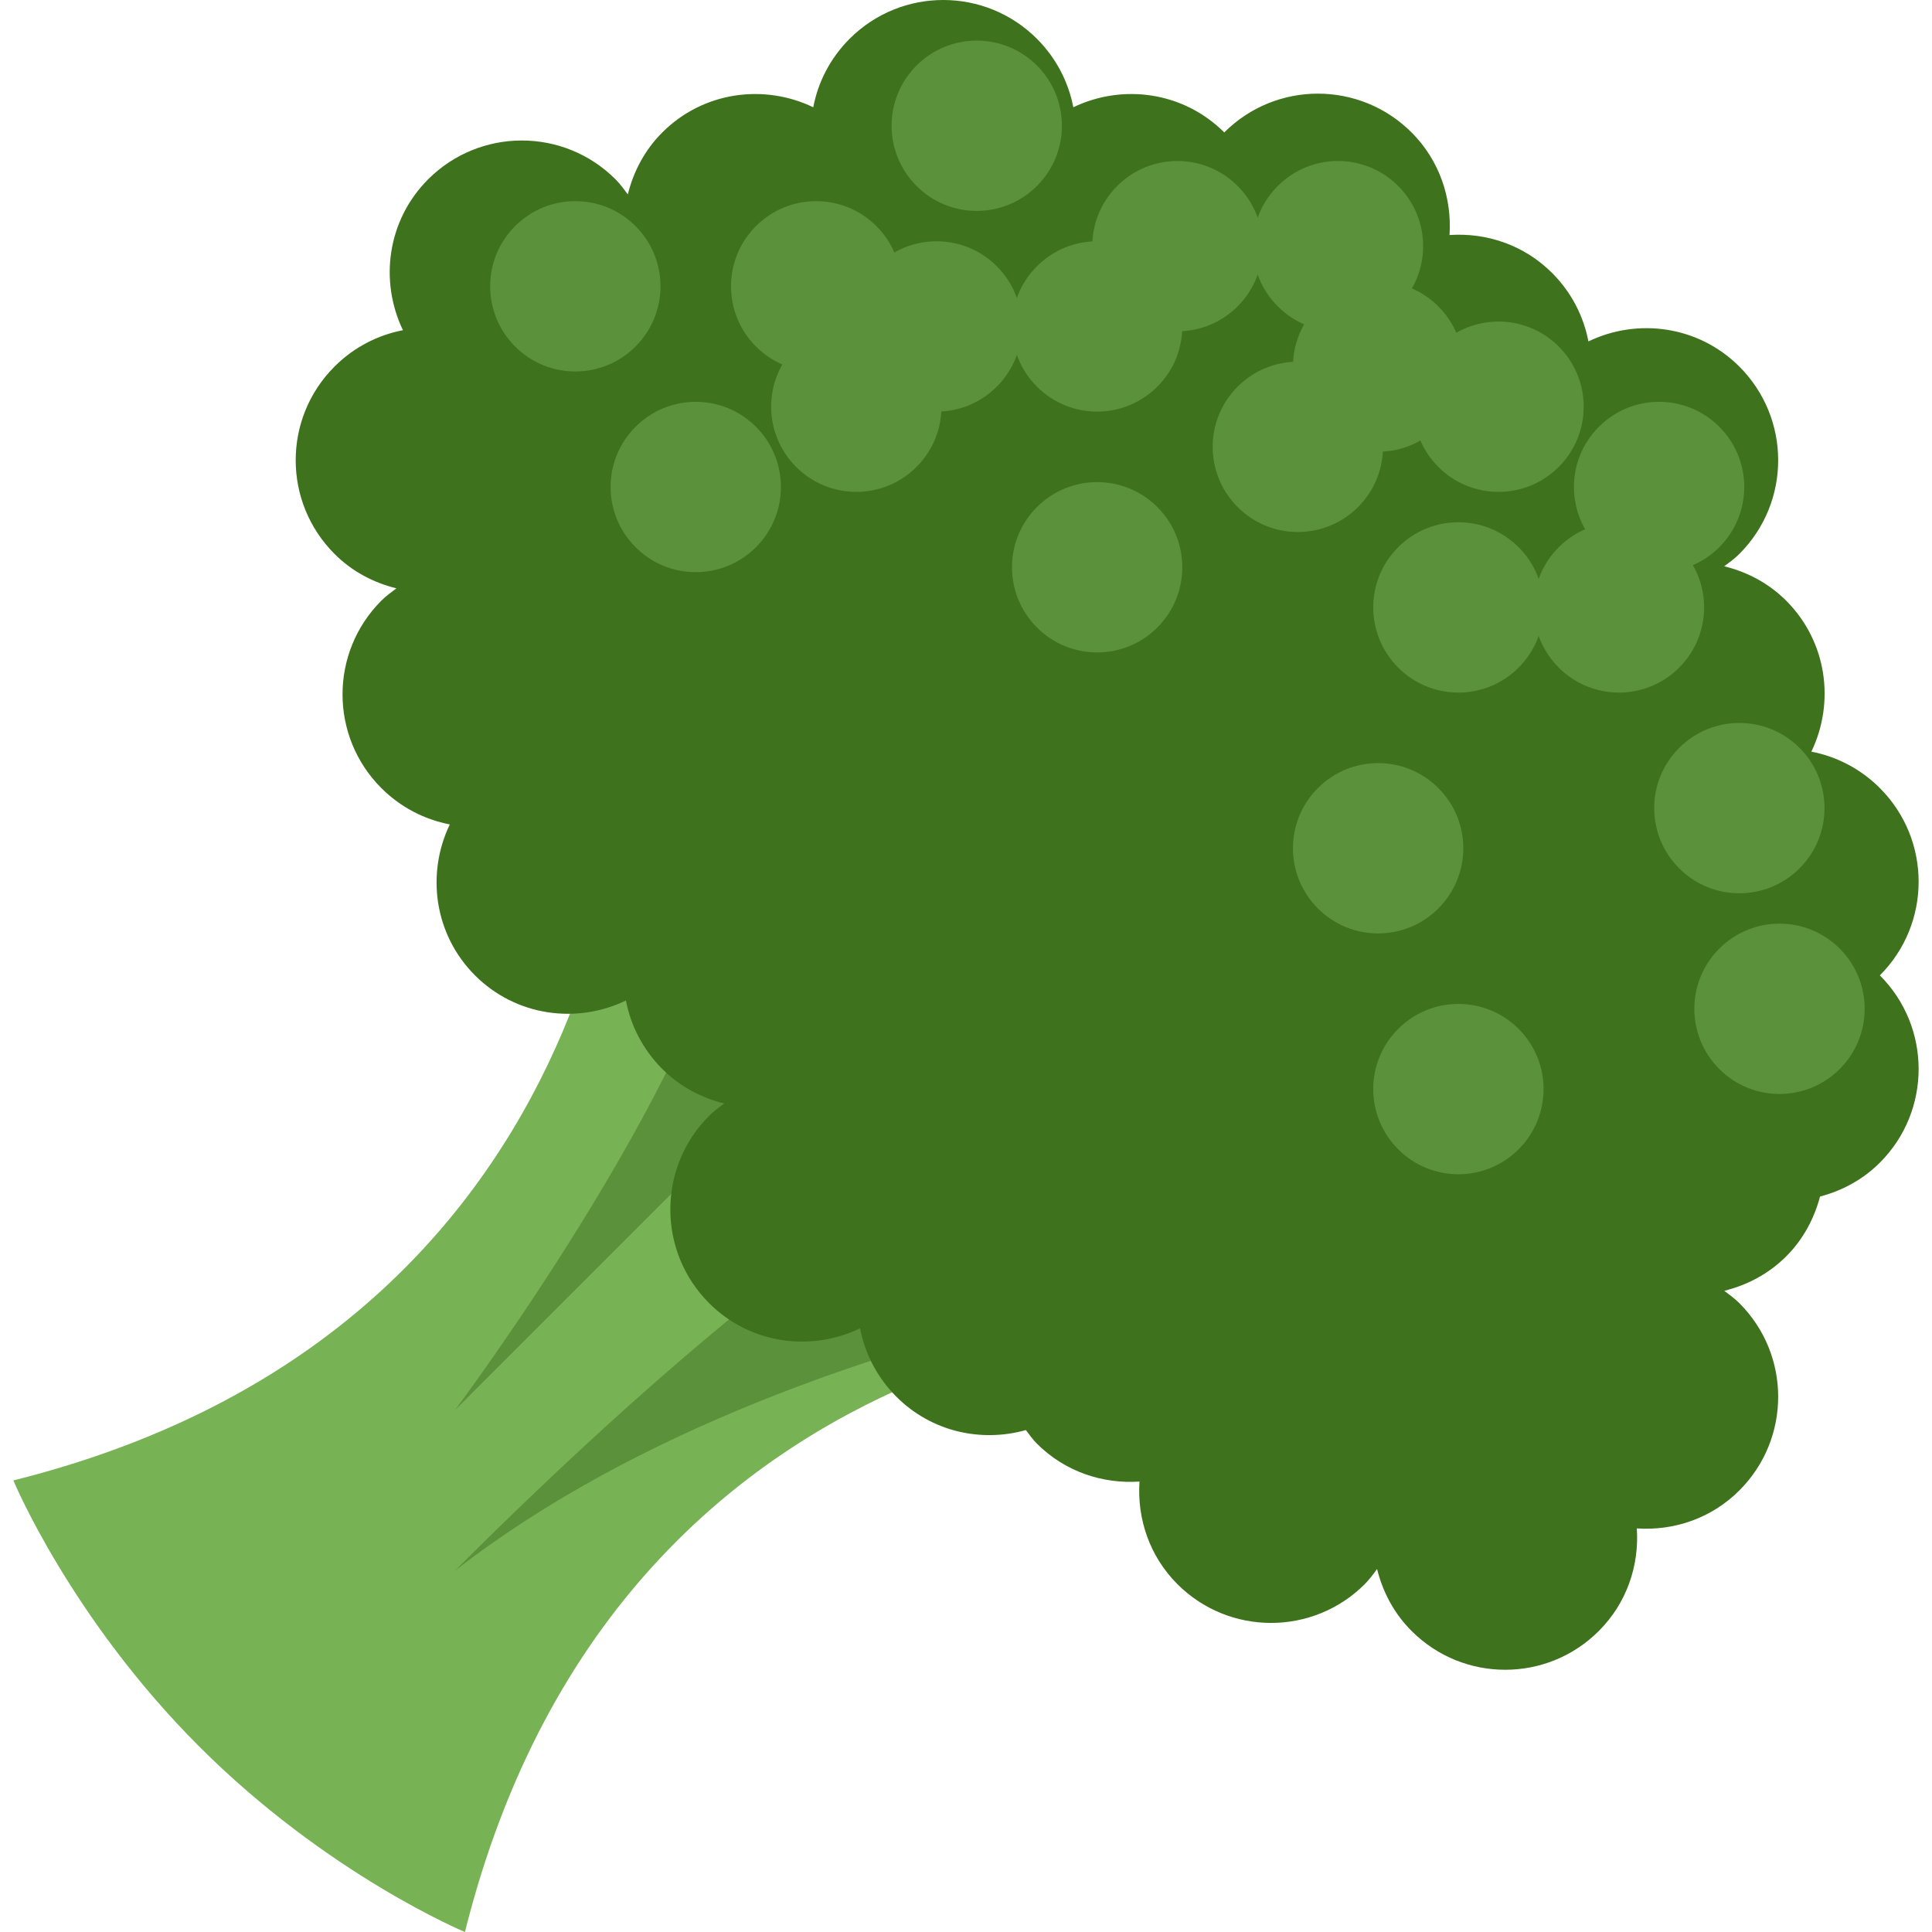
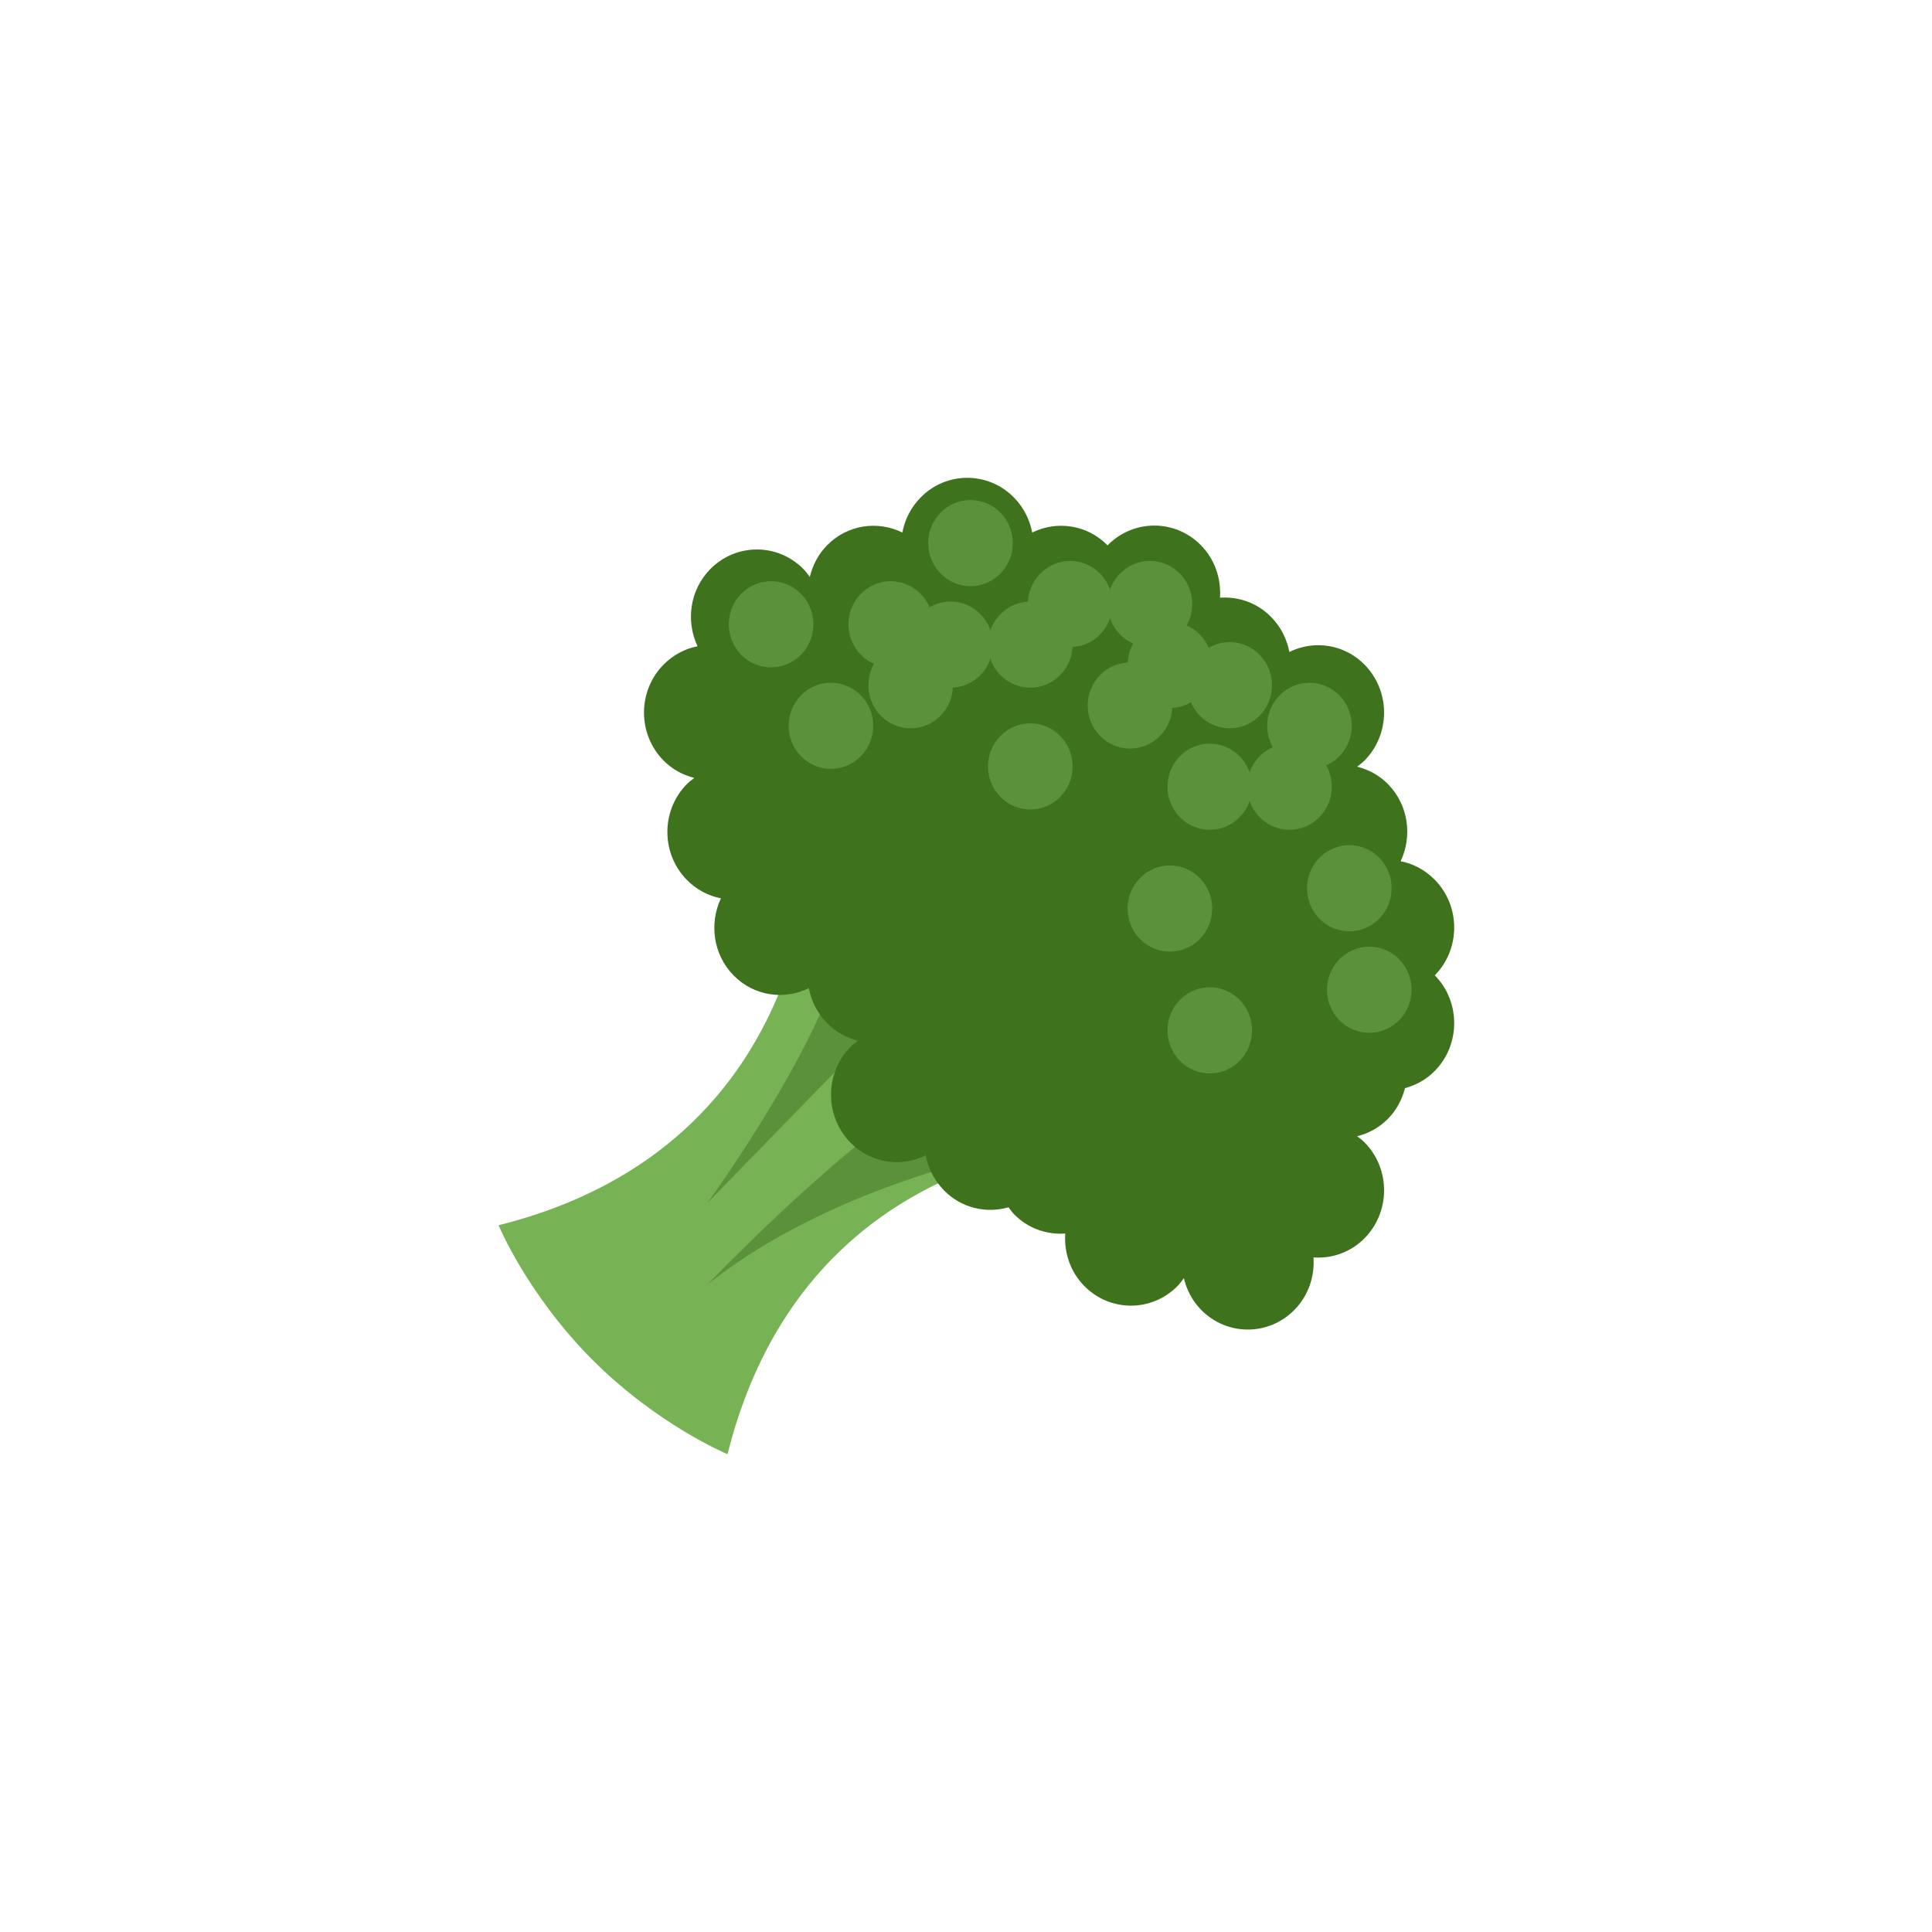
- <svg xmlns="http://www.w3.org/2000/svg" version="1.1" id="Capa_1" x="0px" y="0px" viewBox="0 0 511.996 511.996" style="enable-background:new 0 0 511.996 511.996;" xml:space="preserve">
-   <path style="fill:#77B255;" d="M329.313,348.453l-81.107-81.107l-81.121-81.121c0,0,6.654,163.558-163.544,206.101  c0,0,15.107,36.37,49.211,70.474c34.09,34.104,70.46,49.196,70.46,49.196C165.769,341.799,329.313,348.453,329.313,348.453" />
-   <g>
-     <path style="fill:#5C913B;" d="M195.016,235.43c-10.632,53.188-74.467,138.288-74.467,138.288s85.098-85.098,127.655-127.655   C290.747,203.52,195.016,235.43,195.016,235.43" />
-     <path style="fill:#5C913B;" d="M375.849,331.166c0,0-159.551,10.632-255.297,85.099c117.01-117.01,170.198-127.641,170.198-127.641   L375.849,331.166z" />
+ <svg xmlns="http://www.w3.org/2000/svg" width="93px" height="93px" viewBox="0 0 93 93" version="1.1">
+   <defs />
+   <g id="Artboard" stroke="none" stroke-width="1" fill="none" fill-rule="evenodd">
+     <g id="broccoli" transform="translate(24, 23)" fill-rule="nonzero">
+       <path d="M30,31.939 L22.531,24.47 L15.061,17 C15.061,17 15.673,32.062 0,35.98 C0,35.98 1.391,39.329 4.532,42.47 C7.671,45.61 11.02,47 11.02,47 C14.939,31.327 30,31.939 30,31.939" id="Shape" fill="#77B255" />
+       <g id="Group" transform="translate(10, 21)" fill="#5C913B">
+         <path d="M6.74,1.147 C5.785,6.056 0.049,13.909 0.049,13.909 C0.049,13.909 7.695,6.056 11.518,2.128 C15.341,-1.798 6.74,1.147 6.74,1.147" id="Shape" />
+         <path d="M22.986,9.982 C22.986,9.982 8.652,10.963 0.05,17.835 C10.562,7.037 15.341,6.056 15.341,6.056 L22.986,9.982 Z" id="Shape" />
+       </g>
+       <path d="M39.228,37.529 C40.112,37.59 41.016,37.288 41.692,36.597 C42.936,35.327 42.936,33.268 41.692,31.998 C41.579,31.883 41.453,31.789 41.328,31.695 C41.874,31.558 42.392,31.283 42.818,30.849 C43.23,30.428 43.491,29.917 43.631,29.38 C44.156,29.238 44.656,28.97 45.068,28.549 C46.311,27.279 46.311,25.219 45.068,23.95 C46.311,22.68 46.311,20.62 45.068,19.351 C44.601,18.874 44.026,18.576 43.422,18.456 C43.993,17.246 43.8,15.755 42.818,14.75 C42.392,14.315 41.873,14.042 41.328,13.905 C41.453,13.81 41.579,13.717 41.692,13.601 C42.936,12.33 42.936,10.272 41.692,9.001 C40.709,7.998 39.25,7.8 38.065,8.383 C37.949,7.767 37.658,7.179 37.191,6.702 C36.515,6.011 35.611,5.71 34.727,5.771 C34.785,4.867 34.491,3.943 33.815,3.252 C32.572,1.982 30.556,1.982 29.314,3.252 C28.331,2.249 26.871,2.051 25.687,2.634 C25.57,2.017 25.278,1.429 24.812,0.952 C23.569,-0.317 21.553,-0.317 20.311,0.952 C19.844,1.429 19.552,2.017 19.437,2.634 C18.251,2.051 16.791,2.249 15.81,3.252 C15.384,3.687 15.115,4.216 14.981,4.773 C14.888,4.646 14.797,4.517 14.684,4.402 C13.442,3.133 11.426,3.133 10.183,4.402 C9.201,5.406 9.007,6.898 9.577,8.108 C8.975,8.227 8.4,8.524 7.933,9.001 C6.689,10.272 6.689,12.33 7.933,13.601 C8.357,14.036 8.877,14.31 9.421,14.446 C9.296,14.541 9.17,14.635 9.057,14.75 C7.815,16.021 7.815,18.079 9.057,19.35 C9.524,19.827 10.1,20.124 10.703,20.243 C10.133,21.453 10.327,22.945 11.308,23.949 C12.291,24.953 13.751,25.151 14.935,24.567 C15.052,25.184 15.343,25.772 15.81,26.249 C16.236,26.684 16.754,26.959 17.298,27.095 C17.173,27.19 17.049,27.282 16.935,27.399 C15.692,28.669 15.692,30.728 16.935,31.998 C17.917,33.002 19.377,33.2 20.562,32.616 C20.678,33.232 20.97,33.82 21.437,34.297 C22.279,35.159 23.475,35.422 24.547,35.115 C24.631,35.228 24.711,35.343 24.812,35.448 C25.488,36.139 26.392,36.44 27.277,36.379 C27.217,37.283 27.512,38.207 28.188,38.898 C29.431,40.167 31.446,40.167 32.69,38.898 C32.803,38.781 32.894,38.654 32.986,38.526 C33.121,39.082 33.389,39.612 33.815,40.047 C35.057,41.318 37.073,41.318 38.315,40.047 C38.992,39.356 39.288,38.433 39.228,37.529" id="Shape" fill="#3E721D" />
+       <g id="Group" transform="translate(11, 1)" fill="#5C913B">
+         <path d="M3.557,7.518 C2.761,8.328 1.472,8.328 0.678,7.518 C-0.118,6.708 -0.118,5.395 0.678,4.586 C1.472,3.776 2.761,3.776 3.557,4.586 C4.353,5.395 4.353,6.708 3.557,7.518" id="Shape" />
+         <path d="M9.316,7.518 C8.521,8.328 7.231,8.328 6.437,7.518 C5.641,6.708 5.641,5.395 6.437,4.586 C7.231,3.776 8.521,3.776 9.316,4.586 C10.112,5.395 10.112,6.708 9.316,7.518" id="Shape" />
+         <path d="M13.156,3.609 C12.36,4.419 11.071,4.419 10.277,3.609 C9.481,2.799 9.481,1.486 10.277,0.677 C11.071,-0.133 12.36,-0.133 13.156,0.677 C13.952,1.486 13.952,2.799 13.156,3.609" id="Shape" />
+         <path d="M17.955,6.541 C17.159,7.351 15.87,7.351 15.076,6.541 C14.28,5.73 14.28,4.418 15.076,3.609 C15.87,2.799 17.159,2.799 17.955,3.609 C18.751,4.418 18.751,5.731 17.955,6.541" id="Shape" />
+         <path d="M21.794,6.541 C20.999,7.351 19.709,7.351 18.915,6.541 C18.119,5.73 18.119,4.418 18.915,3.609 C19.709,2.799 20.999,2.799 21.794,3.609 C22.59,4.418 22.59,5.731 21.794,6.541" id="Shape" />
+         <path d="M22.754,9.472 C21.959,10.283 20.669,10.283 19.875,9.472 C19.079,8.662 19.079,7.35 19.875,6.541 C20.669,5.731 21.959,5.731 22.754,6.541 C23.55,7.35 23.55,8.662 22.754,9.472" id="Shape" />
+         <path d="M25.634,10.45 C24.838,11.26 23.549,11.26 22.754,10.45 C21.959,9.64 21.959,8.327 22.754,7.518 C23.549,6.708 24.838,6.708 25.634,7.518 C26.429,8.327 26.429,9.64 25.634,10.45" id="Shape" />
+         <path d="M29.473,12.404 C28.677,13.214 27.388,13.214 26.594,12.404 C25.798,11.594 25.798,10.281 26.594,9.472 C27.388,8.662 28.677,8.662 29.473,9.472 C30.269,10.281 30.269,11.594 29.473,12.404" id="Shape" />
+         <path d="M28.513,15.336 C27.718,16.146 26.428,16.146 25.634,15.336 C24.838,14.526 24.838,13.213 25.634,12.405 C26.428,11.594 27.718,11.594 28.513,12.405 C29.309,13.213 29.309,14.526 28.513,15.336" id="Shape" />
+         <path d="M31.393,20.223 C30.597,21.033 29.308,21.033 28.513,20.223 C27.717,19.413 27.717,18.1 28.513,17.291 C29.308,16.481 30.597,16.481 31.393,17.291 C32.188,18.1 32.188,19.413 31.393,20.223" id="Shape" />
+         <path d="M32.353,25.109 C31.557,25.919 30.268,25.919 29.473,25.109 C28.677,24.299 28.677,22.986 29.473,22.177 C30.268,21.367 31.557,21.367 32.353,22.177 C33.148,22.986 33.148,24.299 32.353,25.109" id="Shape" />
+         <path d="M24.674,15.336 C23.878,16.146 22.589,16.146 21.795,15.336 C20.999,14.526 20.999,13.213 21.795,12.405 C22.589,11.594 23.878,11.594 24.674,12.405 C25.47,13.213 25.47,14.526 24.674,15.336" id="Shape" />
+         <path d="M20.835,11.427 C20.039,12.237 18.75,12.237 17.955,11.427 C17.159,10.616 17.159,9.304 17.955,8.495 C18.75,7.685 20.039,7.685 20.835,8.495 C21.63,9.304 21.63,10.616 20.835,11.427" id="Shape" />
+         <path d="M16.035,8.495 C15.24,9.306 13.95,9.306 13.156,8.495 C12.36,7.685 12.36,6.372 13.156,5.564 C13.95,4.753 15.24,4.753 16.035,5.564 C16.831,6.372 16.831,7.685 16.035,8.495" id="Shape" />
+         <path d="M10.276,10.45 C9.481,11.26 8.191,11.26 7.397,10.45 C6.601,9.64 6.601,8.327 7.397,7.518 C8.191,6.708 9.481,6.708 10.276,7.518 C11.072,8.327 11.072,9.64 10.276,10.45" id="Shape" />
+         <path d="M12.196,8.495 C11.4,9.306 10.111,9.306 9.317,8.495 C8.521,7.685 8.521,6.372 9.317,5.564 C10.111,4.753 11.4,4.753 12.196,5.564 C12.992,6.372 12.992,7.685 12.196,8.495" id="Shape" />
+         <path d="M6.437,12.404 C5.641,13.214 4.352,13.214 3.558,12.404 C2.762,11.594 2.762,10.281 3.558,9.472 C4.352,8.662 5.641,8.662 6.437,9.472 C7.233,10.281 7.233,11.594 6.437,12.404" id="Shape" />
+         <path d="M16.035,14.359 C15.24,15.169 13.95,15.169 13.156,14.359 C12.36,13.549 12.36,12.236 13.156,11.427 C13.95,10.617 15.24,10.617 16.035,11.427 C16.831,12.236 16.831,13.549 16.035,14.359" id="Shape" />
+         <path d="M22.754,21.2 C21.959,22.011 20.669,22.011 19.875,21.2 C19.079,20.39 19.079,19.077 19.875,18.269 C20.669,17.458 21.959,17.458 22.754,18.269 C23.55,19.077 23.55,20.39 22.754,21.2" id="Shape" />
+         <path d="M24.674,27.064 C23.878,27.874 22.589,27.874 21.795,27.064 C20.999,26.254 20.999,24.941 21.795,24.132 C22.589,23.322 23.878,23.322 24.674,24.132 C25.47,24.941 25.47,26.254 24.674,27.064" id="Shape" />
+       </g>
+     </g>
  </g>
-   <path style="fill:#3E721D;" d="M433.772,405.043c9.754,0.658,19.714-2.603,27.172-10.062c13.718-13.703,13.718-35.932,0-49.634  c-1.243-1.243-2.632-2.252-4.007-3.275c6.011-1.477,11.729-4.445,16.423-9.125c4.549-4.549,7.429-10.062,8.965-15.852  c5.792-1.536,11.305-4.431,15.852-8.979c13.703-13.703,13.703-35.932,0-49.635c13.703-13.703,13.703-35.932,0-49.635  c-5.148-5.148-11.495-8.365-18.149-9.652c6.288-13.06,4.168-29.16-6.669-39.998c-4.695-4.695-10.412-7.649-16.423-9.125  c1.374-1.024,2.764-2.032,4.007-3.275c13.718-13.718,13.718-35.932,0-49.65c-10.837-10.822-26.924-12.958-39.998-6.669  c-1.272-6.654-4.489-13.001-9.637-18.149c-7.458-7.458-17.418-10.705-27.172-10.047c0.643-9.754-2.603-19.728-10.062-27.186  c-13.703-13.703-35.932-13.703-49.634,0c-10.837-10.822-26.938-12.958-39.998-6.669c-1.287-6.654-4.504-13.001-9.652-18.149  c-13.703-13.703-35.932-13.703-49.635,0c-5.148,5.148-8.365,11.495-9.637,18.149c-13.074-6.288-29.176-4.153-39.998,6.669  c-4.695,4.695-7.663,10.412-9.14,16.423c-1.024-1.374-2.032-2.764-3.275-4.007c-13.703-13.703-35.932-13.703-49.635,0  c-10.838,10.833-12.973,26.933-6.684,39.993c-6.639,1.287-12.987,4.489-18.134,9.637c-13.718,13.718-13.718,35.932,0,49.65  c4.68,4.695,10.412,7.649,16.408,9.125c-1.374,1.024-2.764,2.032-4.007,3.275c-13.703,13.718-13.703,35.932,0,49.65  c5.148,5.148,11.495,8.351,18.149,9.637c-6.288,13.06-4.153,29.16,6.669,39.998c10.837,10.837,26.938,12.972,39.998,6.669  c1.287,6.654,4.505,13.001,9.652,18.149c4.695,4.695,10.412,7.663,16.408,9.14c-1.374,1.024-2.75,2.018-4.007,3.275  c-13.703,13.703-13.703,35.932,0,49.635c10.837,10.837,26.938,12.972,39.998,6.669c1.287,6.654,4.504,13.001,9.652,18.149  c9.286,9.302,22.477,12.138,34.294,8.819c0.936,1.228,1.813,2.471,2.925,3.598c7.458,7.458,17.432,10.705,27.186,10.047  c-0.658,9.754,2.588,19.728,10.047,27.186c13.703,13.703,35.932,13.703,49.65,0c1.243-1.258,2.252-2.632,3.261-4.007  c1.491,5.996,4.445,11.715,9.14,16.408c13.703,13.718,35.932,13.718,49.634,0C431.168,424.757,434.43,414.798,433.772,405.043" />
-   <g>
-     <path style="fill:#5C913B;" d="M168.42,91.828c-8.819,8.819-23.106,8.819-31.91,0c-8.819-8.819-8.819-23.106,0-31.91   c8.804-8.819,23.091-8.819,31.91,0C177.238,68.722,177.238,83.01,168.42,91.828" />
-     <path style="fill:#5C913B;" d="M232.247,91.828c-8.819,8.819-23.106,8.819-31.91,0c-8.819-8.819-8.819-23.106,0-31.91   c8.804-8.819,23.091-8.819,31.91,0C241.065,68.722,241.065,83.01,232.247,91.828" />
-     <path style="fill:#5C913B;" d="M274.8,49.28c-8.819,8.819-23.106,8.819-31.91,0c-8.819-8.819-8.819-23.106,0-31.91   c8.804-8.819,23.091-8.819,31.91,0C283.619,26.173,283.619,40.462,274.8,49.28" />
-     <path style="fill:#5C913B;" d="M327.981,81.191c-8.819,8.819-23.106,8.819-31.91,0c-8.819-8.819-8.819-23.106,0-31.91   c8.804-8.819,23.091-8.819,31.91,0C336.8,58.085,336.8,72.373,327.981,81.191" />
-     <path style="fill:#5C913B;" d="M370.531,81.191c-8.819,8.819-23.106,8.819-31.91,0c-8.819-8.819-8.819-23.106,0-31.91   c8.804-8.819,23.091-8.819,31.91,0C379.35,58.085,379.35,72.373,370.531,81.191" />
-     <path style="fill:#5C913B;" d="M381.169,113.102c-8.819,8.819-23.106,8.819-31.91,0c-8.819-8.819-8.819-23.106,0-31.91   c8.804-8.819,23.091-8.819,31.91,0C389.988,89.996,389.988,104.283,381.169,113.102" />
-     <path style="fill:#5C913B;" d="M413.08,123.739c-8.819,8.819-23.106,8.819-31.91,0c-8.819-8.819-8.819-23.106,0-31.91   c8.804-8.819,23.091-8.819,31.91,0C421.898,100.633,421.898,114.921,413.08,123.739" />
-     <path style="fill:#5C913B;" d="M455.628,145.011c-8.819,8.819-23.106,8.819-31.91,0c-8.819-8.819-8.819-23.106,0-31.91   c8.804-8.819,23.091-8.819,31.91,0C464.447,121.905,464.447,136.192,455.628,145.011" />
-     <path style="fill:#5C913B;" d="M444.992,176.925c-8.819,8.819-23.106,8.819-31.91,0c-8.819-8.819-8.819-23.106,0-31.91   c8.804-8.819,23.091-8.819,31.91,0C453.81,153.819,453.81,168.107,444.992,176.925" />
-     <path style="fill:#5C913B;" d="M476.901,230.112c-8.819,8.819-23.106,8.819-31.91,0c-8.819-8.819-8.819-23.106,0-31.91   c8.804-8.819,23.091-8.819,31.91,0C485.72,207.006,485.72,221.294,476.901,230.112" />
-     <path style="fill:#5C913B;" d="M487.539,283.297c-8.819,8.819-23.106,8.819-31.91,0c-8.819-8.819-8.819-23.106,0-31.91   c8.804-8.819,23.091-8.819,31.91,0C496.357,260.191,496.357,274.48,487.539,283.297" />
-     <path style="fill:#5C913B;" d="M402.444,176.925c-8.819,8.819-23.106,8.819-31.91,0c-8.819-8.819-8.819-23.106,0-31.91   c8.804-8.819,23.091-8.819,31.91,0C411.263,153.819,411.263,168.107,402.444,176.925" />
-     <path style="fill:#5C913B;" d="M359.894,134.372c-8.819,8.819-23.106,8.819-31.91,0c-8.819-8.819-8.819-23.106,0-31.91   c8.804-8.819,23.091-8.819,31.91,0C368.713,111.266,368.713,125.553,359.894,134.372" />
-     <path style="fill:#5C913B;" d="M306.708,102.466c-8.819,8.819-23.106,8.819-31.91,0c-8.819-8.819-8.819-23.106,0-31.91   c8.804-8.819,23.091-8.819,31.91,0C315.527,79.359,315.527,93.647,306.708,102.466" />
-     <path style="fill:#5C913B;" d="M242.885,123.739c-8.819,8.819-23.106,8.819-31.91,0c-8.819-8.819-8.819-23.106,0-31.91   c8.804-8.819,23.091-8.819,31.91,0C251.703,100.633,251.703,114.921,242.885,123.739" />
-     <path style="fill:#5C913B;" d="M264.161,102.466c-8.819,8.819-23.106,8.819-31.91,0c-8.819-8.819-8.819-23.106,0-31.91   c8.804-8.819,23.091-8.819,31.91,0C272.979,79.359,272.979,93.647,264.161,102.466" />
-     <path style="fill:#5C913B;" d="M200.336,145.011c-8.819,8.819-23.106,8.819-31.91,0c-8.819-8.819-8.819-23.106,0-31.91   c8.804-8.819,23.091-8.819,31.91,0C209.153,121.905,209.153,136.192,200.336,145.011" />
-     <path style="fill:#5C913B;" d="M306.708,166.288c-8.819,8.819-23.106,8.819-31.91,0c-8.819-8.819-8.819-23.106,0-31.91   c8.804-8.819,23.091-8.819,31.91,0C315.527,143.182,315.527,157.469,306.708,166.288" />
-     <path style="fill:#5C913B;" d="M381.169,240.752c-8.819,8.819-23.106,8.819-31.91,0c-8.819-8.819-8.819-23.106,0-31.91   c8.804-8.819,23.091-8.819,31.91,0C389.988,217.646,389.988,231.933,381.169,240.752" />
-     <path style="fill:#5C913B;" d="M402.444,304.573c-8.819,8.819-23.106,8.819-31.91,0c-8.819-8.819-8.819-23.106,0-31.91   c8.804-8.819,23.091-8.819,31.91,0C411.263,281.466,411.263,295.754,402.444,304.573" />
-   </g>
-   <g>
- </g>
-   <g>
- </g>
-   <g>
- </g>
-   <g>
- </g>
-   <g>
- </g>
-   <g>
- </g>
-   <g>
- </g>
-   <g>
- </g>
-   <g>
- </g>
-   <g>
- </g>
-   <g>
- </g>
-   <g>
- </g>
-   <g>
- </g>
-   <g>
- </g>
-   <g>
- </g>
</svg>
